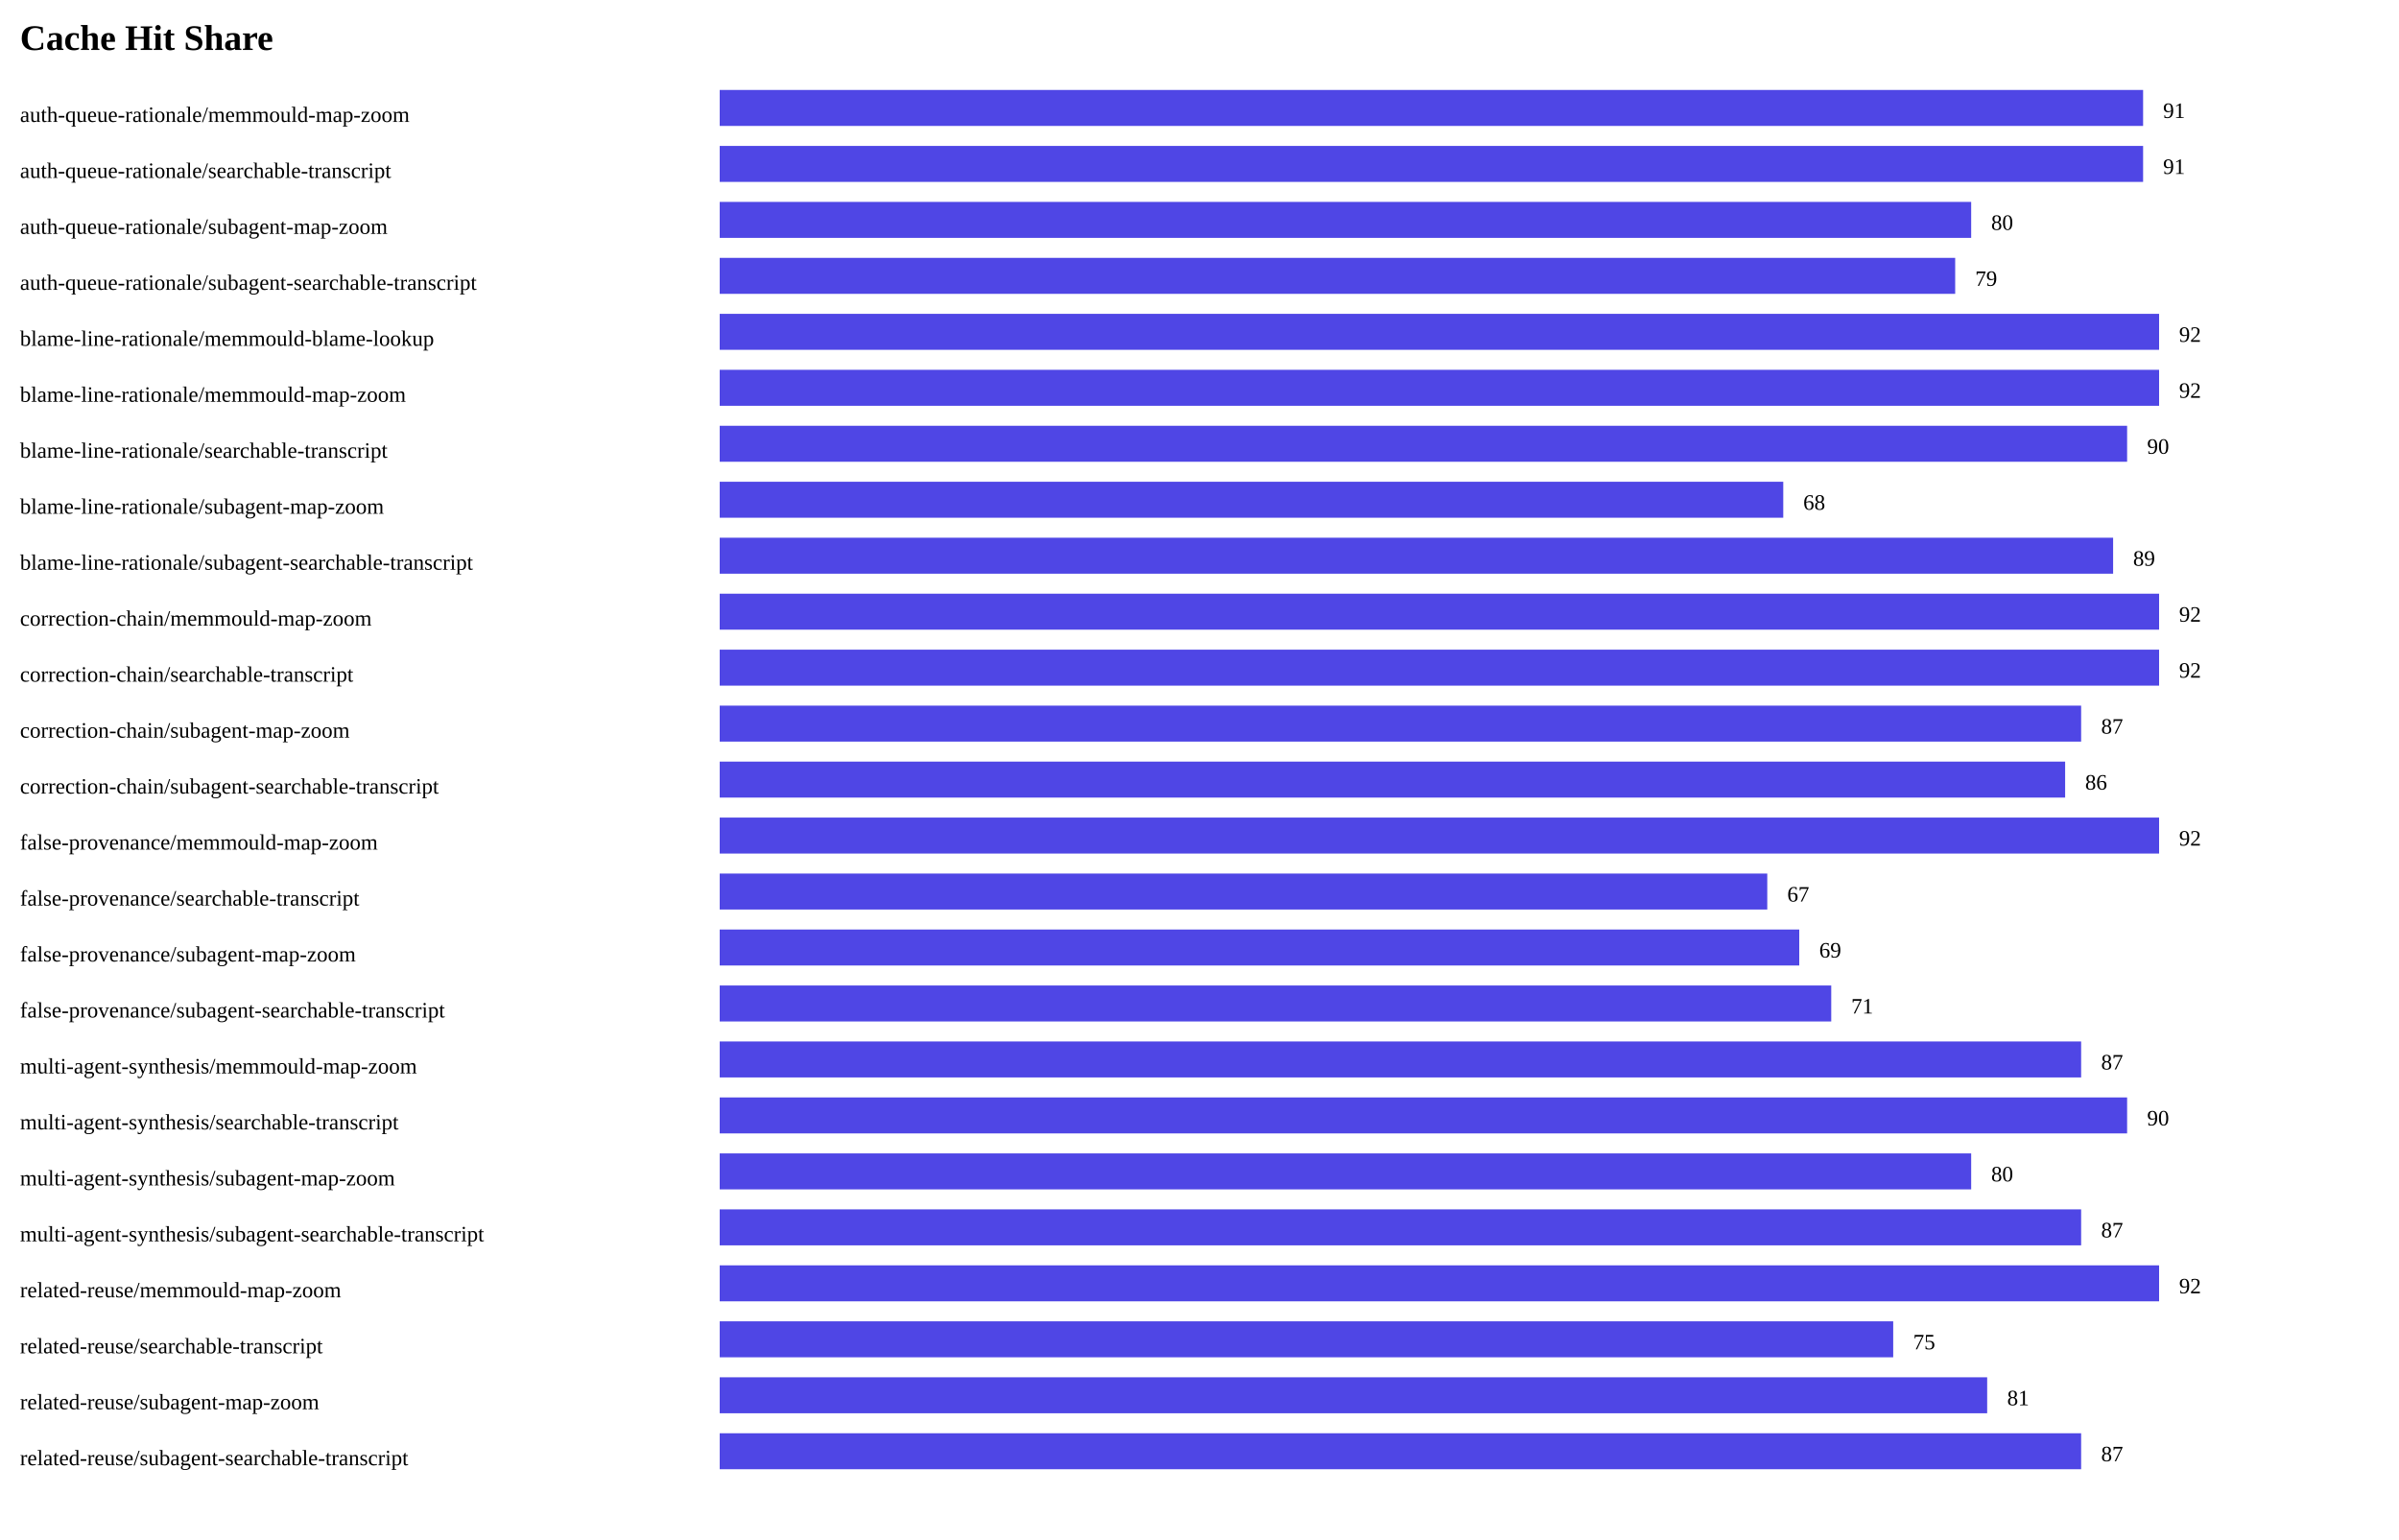
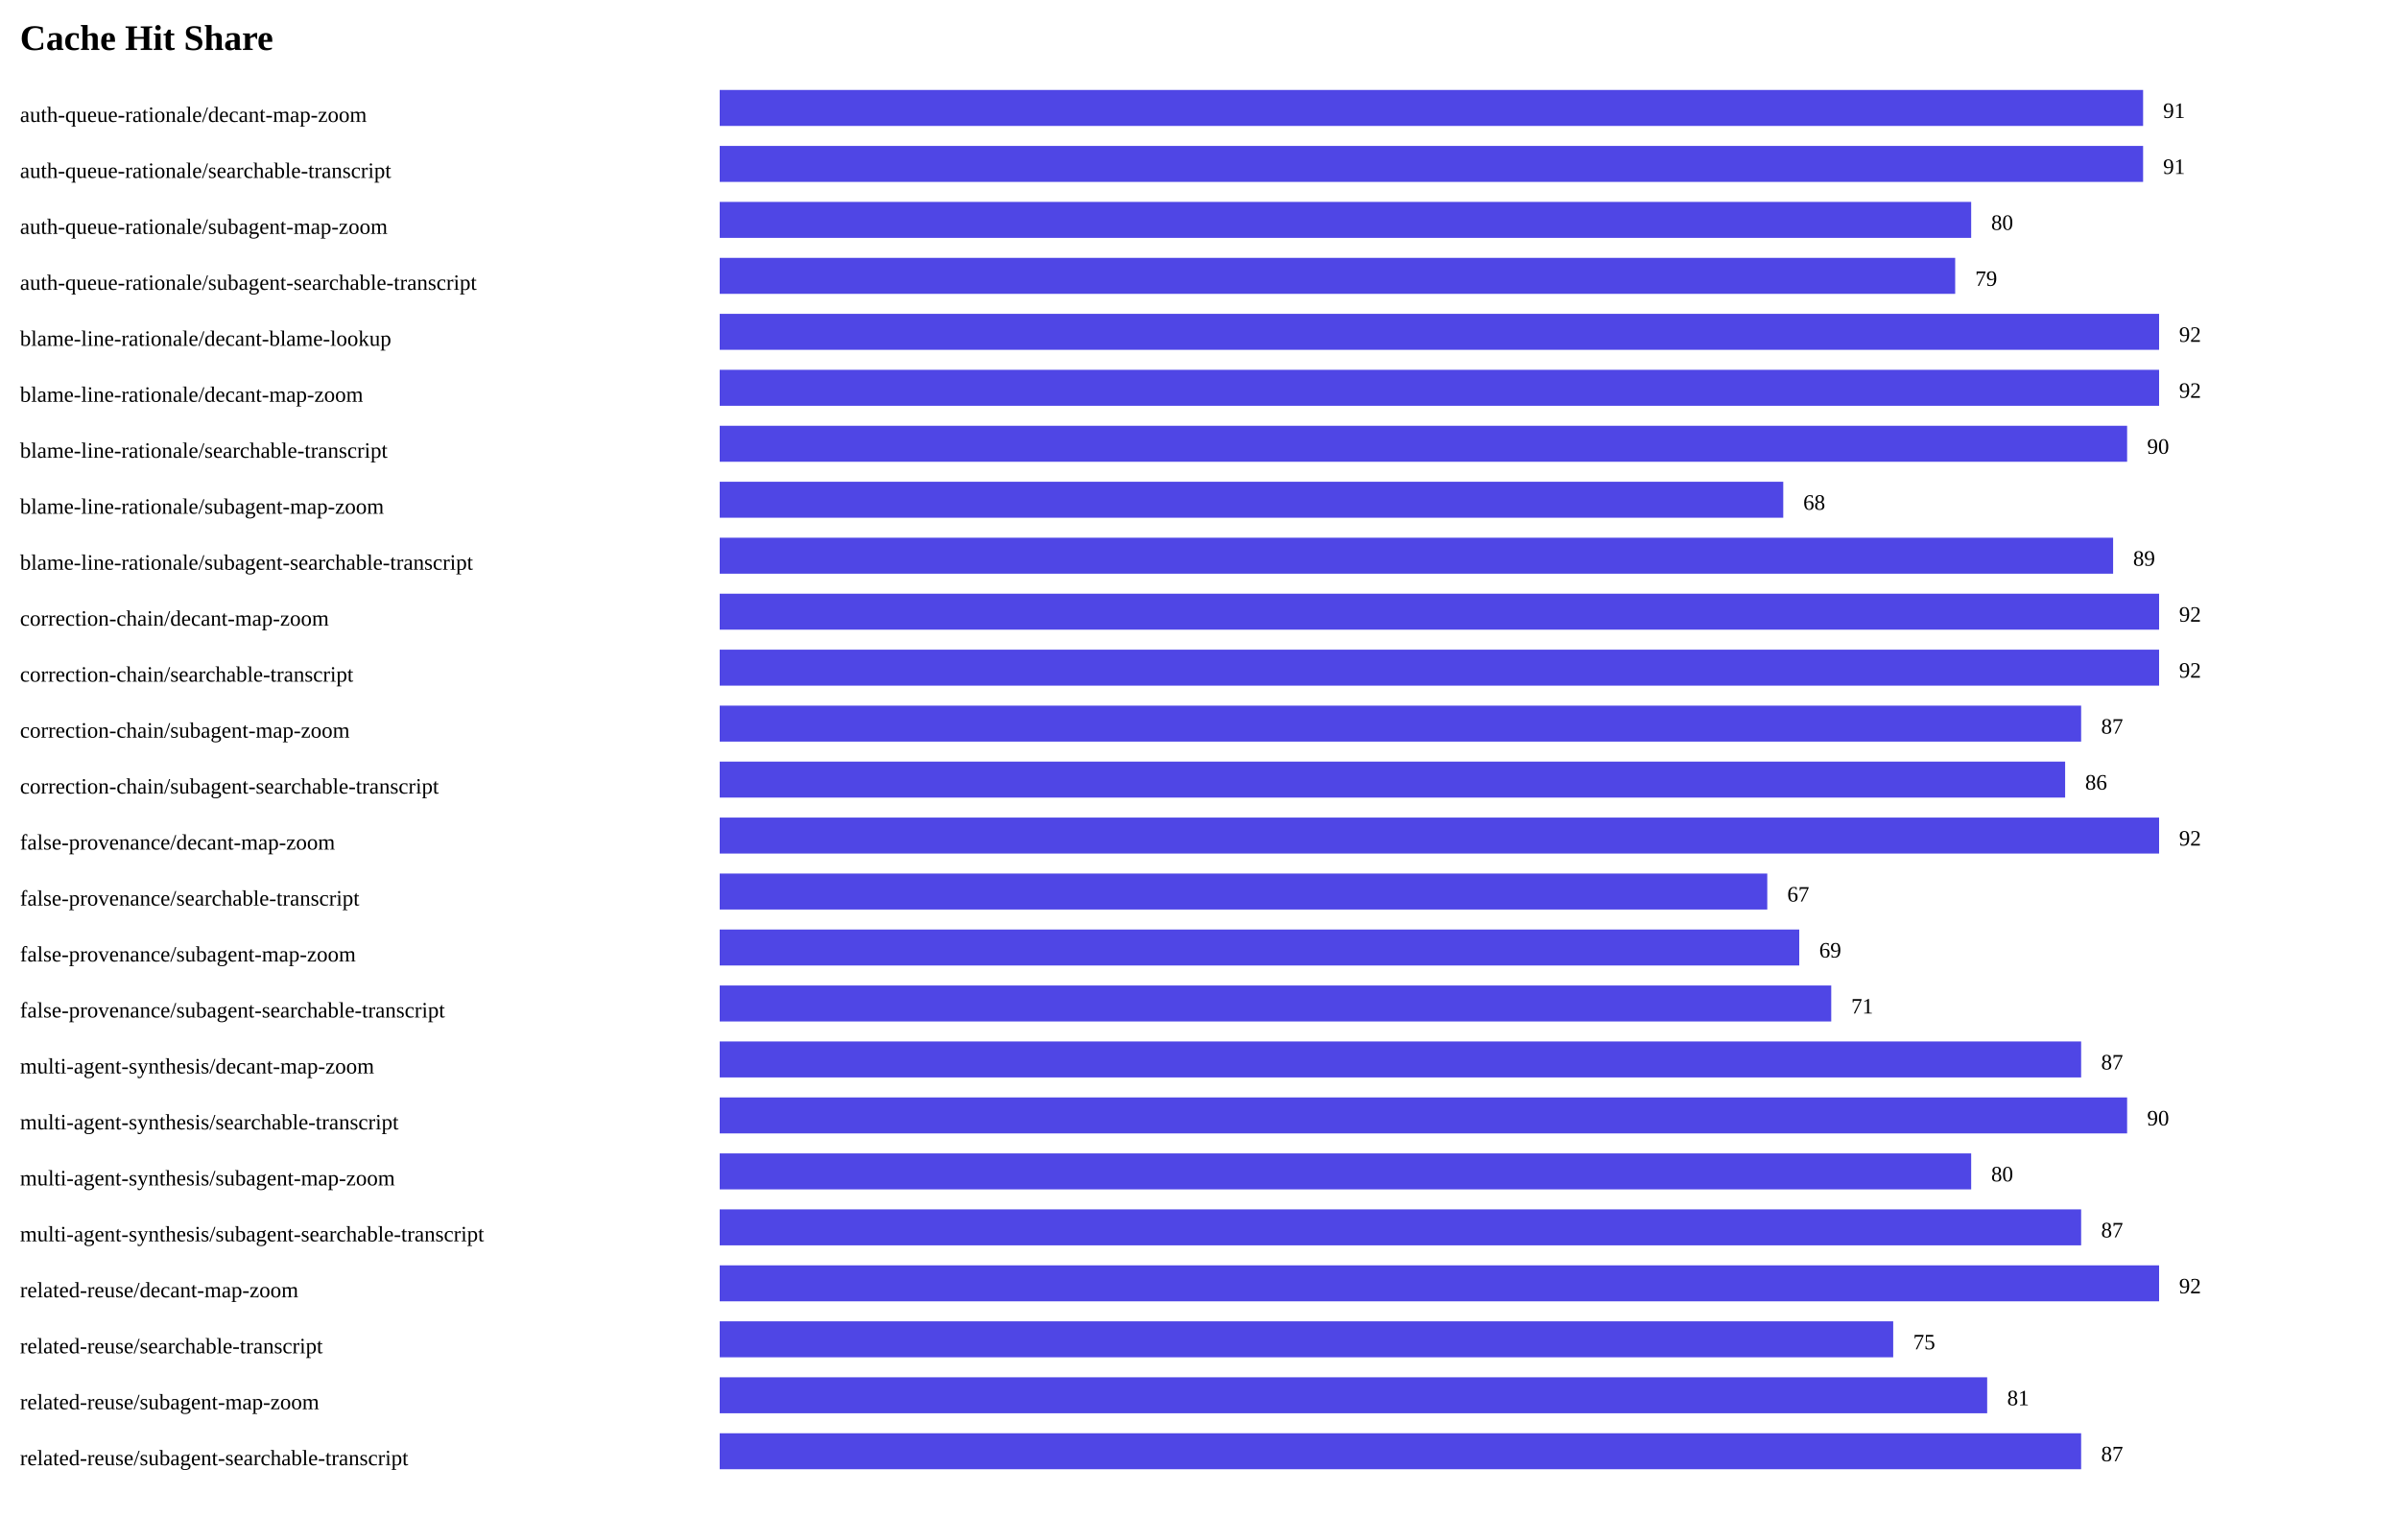
<svg xmlns="http://www.w3.org/2000/svg" width="1200" height="770">
  <text x="10" y="25" font-size="18" font-weight="bold">Cache Hit Share</text>
-   <text x="10" y="61" font-size="11">auth-queue-rationale/memmould-map-zoom</text>
+   <text x="10" y="61" font-size="11">auth-queue-rationale/decant-map-zoom</text>
  <rect x="360" y="45" width="712" height="18" fill="#4f46e5" />
  <text x="1082" y="59" font-size="11">91</text>
  <text x="10" y="89" font-size="11">auth-queue-rationale/searchable-transcript</text>
  <rect x="360" y="73" width="712" height="18" fill="#4f46e5" />
  <text x="1082" y="87" font-size="11">91</text>
  <text x="10" y="117" font-size="11">auth-queue-rationale/subagent-map-zoom</text>
  <rect x="360" y="101" width="626" height="18" fill="#4f46e5" />
  <text x="996" y="115" font-size="11">80</text>
  <text x="10" y="145" font-size="11">auth-queue-rationale/subagent-searchable-transcript</text>
  <rect x="360" y="129" width="618" height="18" fill="#4f46e5" />
  <text x="988" y="143" font-size="11">79</text>
-   <text x="10" y="173" font-size="11">blame-line-rationale/memmould-blame-lookup</text>
+   <text x="10" y="173" font-size="11">blame-line-rationale/decant-blame-lookup</text>
  <rect x="360" y="157" width="720" height="18" fill="#4f46e5" />
  <text x="1090" y="171" font-size="11">92</text>
-   <text x="10" y="201" font-size="11">blame-line-rationale/memmould-map-zoom</text>
+   <text x="10" y="201" font-size="11">blame-line-rationale/decant-map-zoom</text>
  <rect x="360" y="185" width="720" height="18" fill="#4f46e5" />
  <text x="1090" y="199" font-size="11">92</text>
  <text x="10" y="229" font-size="11">blame-line-rationale/searchable-transcript</text>
  <rect x="360" y="213" width="704" height="18" fill="#4f46e5" />
  <text x="1074" y="227" font-size="11">90</text>
  <text x="10" y="257" font-size="11">blame-line-rationale/subagent-map-zoom</text>
  <rect x="360" y="241" width="532" height="18" fill="#4f46e5" />
  <text x="902" y="255" font-size="11">68</text>
  <text x="10" y="285" font-size="11">blame-line-rationale/subagent-searchable-transcript</text>
  <rect x="360" y="269" width="697" height="18" fill="#4f46e5" />
  <text x="1067" y="283" font-size="11">89</text>
-   <text x="10" y="313" font-size="11">correction-chain/memmould-map-zoom</text>
+   <text x="10" y="313" font-size="11">correction-chain/decant-map-zoom</text>
  <rect x="360" y="297" width="720" height="18" fill="#4f46e5" />
  <text x="1090" y="311" font-size="11">92</text>
  <text x="10" y="341" font-size="11">correction-chain/searchable-transcript</text>
  <rect x="360" y="325" width="720" height="18" fill="#4f46e5" />
  <text x="1090" y="339" font-size="11">92</text>
  <text x="10" y="369" font-size="11">correction-chain/subagent-map-zoom</text>
  <rect x="360" y="353" width="681" height="18" fill="#4f46e5" />
  <text x="1051" y="367" font-size="11">87</text>
  <text x="10" y="397" font-size="11">correction-chain/subagent-searchable-transcript</text>
  <rect x="360" y="381" width="673" height="18" fill="#4f46e5" />
  <text x="1043" y="395" font-size="11">86</text>
-   <text x="10" y="425" font-size="11">false-provenance/memmould-map-zoom</text>
+   <text x="10" y="425" font-size="11">false-provenance/decant-map-zoom</text>
  <rect x="360" y="409" width="720" height="18" fill="#4f46e5" />
  <text x="1090" y="423" font-size="11">92</text>
  <text x="10" y="453" font-size="11">false-provenance/searchable-transcript</text>
  <rect x="360" y="437" width="524" height="18" fill="#4f46e5" />
  <text x="894" y="451" font-size="11">67</text>
  <text x="10" y="481" font-size="11">false-provenance/subagent-map-zoom</text>
  <rect x="360" y="465" width="540" height="18" fill="#4f46e5" />
  <text x="910" y="479" font-size="11">69</text>
  <text x="10" y="509" font-size="11">false-provenance/subagent-searchable-transcript</text>
  <rect x="360" y="493" width="556" height="18" fill="#4f46e5" />
  <text x="926" y="507" font-size="11">71</text>
-   <text x="10" y="537" font-size="11">multi-agent-synthesis/memmould-map-zoom</text>
+   <text x="10" y="537" font-size="11">multi-agent-synthesis/decant-map-zoom</text>
  <rect x="360" y="521" width="681" height="18" fill="#4f46e5" />
  <text x="1051" y="535" font-size="11">87</text>
  <text x="10" y="565" font-size="11">multi-agent-synthesis/searchable-transcript</text>
  <rect x="360" y="549" width="704" height="18" fill="#4f46e5" />
  <text x="1074" y="563" font-size="11">90</text>
  <text x="10" y="593" font-size="11">multi-agent-synthesis/subagent-map-zoom</text>
  <rect x="360" y="577" width="626" height="18" fill="#4f46e5" />
  <text x="996" y="591" font-size="11">80</text>
  <text x="10" y="621" font-size="11">multi-agent-synthesis/subagent-searchable-transcript</text>
  <rect x="360" y="605" width="681" height="18" fill="#4f46e5" />
  <text x="1051" y="619" font-size="11">87</text>
-   <text x="10" y="649" font-size="11">related-reuse/memmould-map-zoom</text>
+   <text x="10" y="649" font-size="11">related-reuse/decant-map-zoom</text>
  <rect x="360" y="633" width="720" height="18" fill="#4f46e5" />
  <text x="1090" y="647" font-size="11">92</text>
  <text x="10" y="677" font-size="11">related-reuse/searchable-transcript</text>
  <rect x="360" y="661" width="587" height="18" fill="#4f46e5" />
  <text x="957" y="675" font-size="11">75</text>
  <text x="10" y="705" font-size="11">related-reuse/subagent-map-zoom</text>
  <rect x="360" y="689" width="634" height="18" fill="#4f46e5" />
  <text x="1004" y="703" font-size="11">81</text>
  <text x="10" y="733" font-size="11">related-reuse/subagent-searchable-transcript</text>
  <rect x="360" y="717" width="681" height="18" fill="#4f46e5" />
  <text x="1051" y="731" font-size="11">87</text>
</svg>
